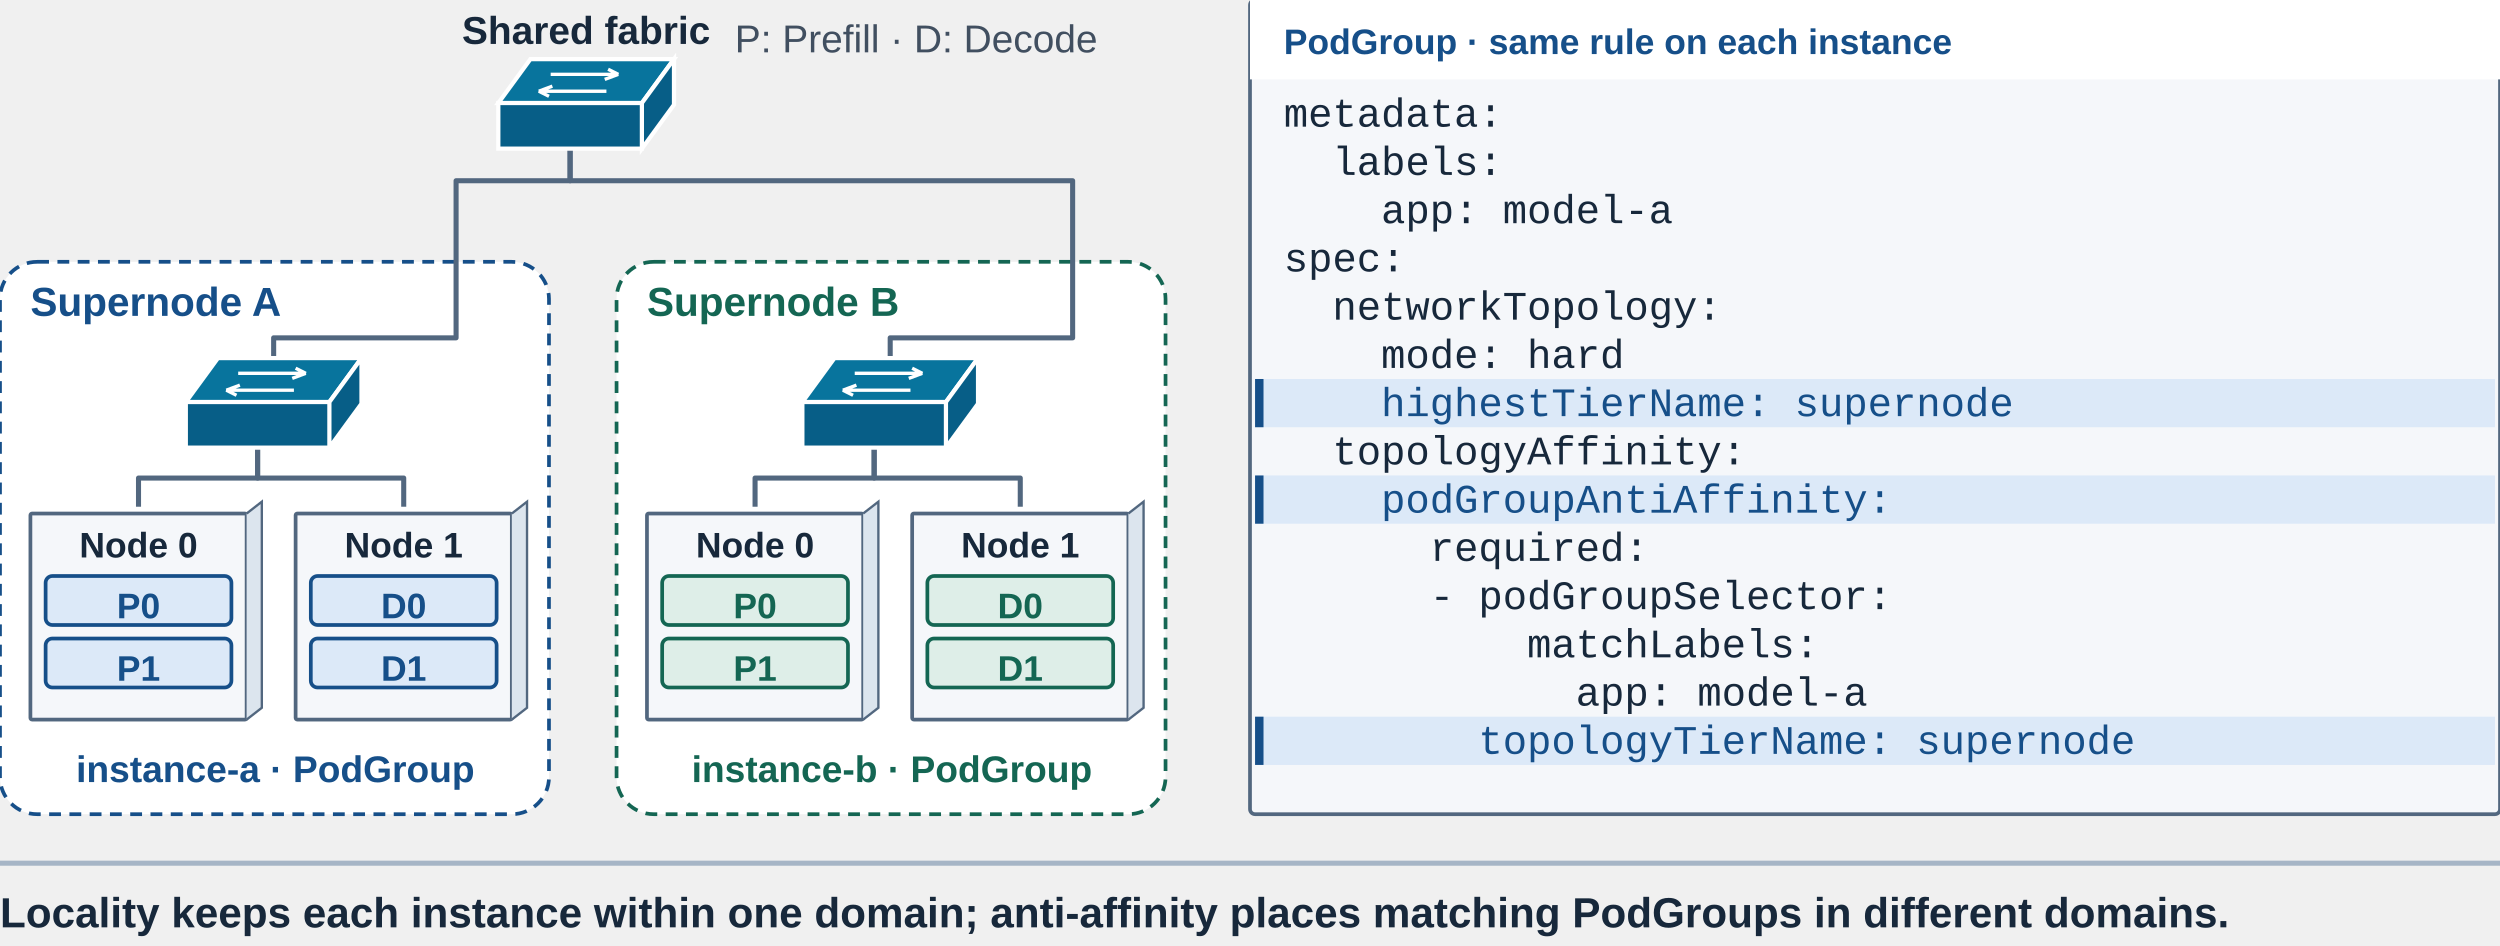
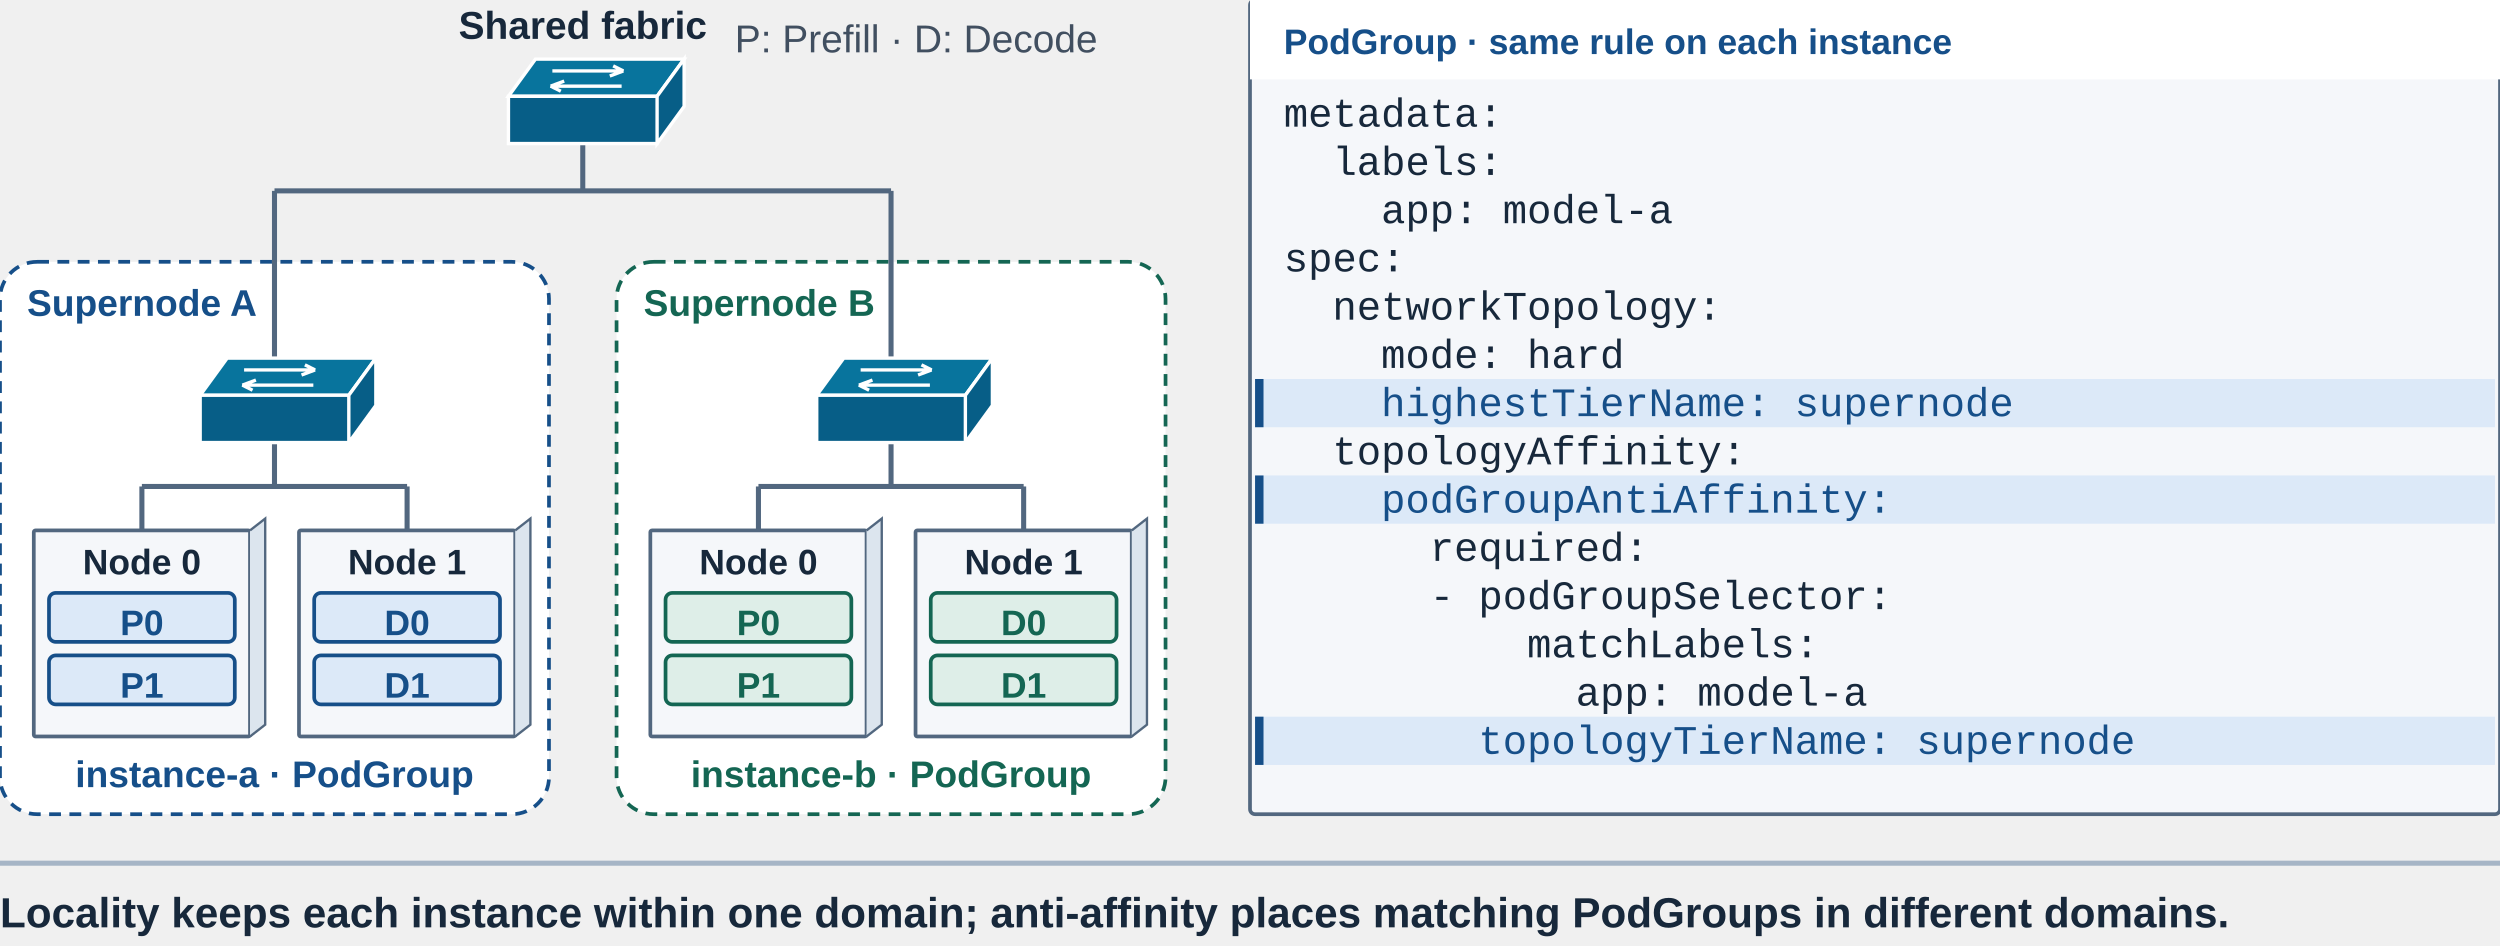
<svg xmlns="http://www.w3.org/2000/svg" width="1480" height="560" viewBox="0 0 1480 560">
  <defs>
-     <marker id="arrow-f2f5f9" viewBox="0 0 12 12" refX="12" refY="6" markerWidth="12" markerHeight="12" markerUnits="userSpaceOnUse" orient="auto">
-       <path d="M0 0 L12 6 L0 12 Z" fill="#f2f5f9" />
+     <marker id="arrow-146653" viewBox="0 0 12 12" refX="12" refY="6" markerWidth="12" markerHeight="12" markerUnits="userSpaceOnUse" orient="auto">
+       <path d="M0 0 L12 6 L0 12 Z" fill="#146653" />
+     </marker>
+     <marker id="arrow-164f89" viewBox="0 0 12 12" refX="12" refY="6" markerWidth="12" markerHeight="12" markerUnits="userSpaceOnUse" orient="auto">
+       <path d="M0 0 L12 6 L0 12 Z" fill="#164f89" />
+     </marker>
+     <marker id="arrow-17283b" viewBox="0 0 12 12" refX="12" refY="6" markerWidth="12" markerHeight="12" markerUnits="userSpaceOnUse" orient="auto">
+       <path d="M0 0 L12 6 L0 12 Z" fill="#17283b" />
+     </marker>
+     <marker id="arrow-414f60" viewBox="0 0 12 12" refX="12" refY="6" markerWidth="12" markerHeight="12" markerUnits="userSpaceOnUse" orient="auto">
+       <path d="M0 0 L12 6 L0 12 Z" fill="#414f60" />
+     </marker>
+     <marker id="arrow-52677f" viewBox="0 0 12 12" refX="12" refY="6" markerWidth="12" markerHeight="12" markerUnits="userSpaceOnUse" orient="auto">
+       <path d="M0 0 L12 6 L0 12 Z" fill="#52677f" />
    </marker>
    <marker id="arrow-62448d" viewBox="0 0 12 12" refX="12" refY="6" markerWidth="12" markerHeight="12" markerUnits="userSpaceOnUse" orient="auto">
      <path d="M0 0 L12 6 L0 12 Z" fill="#62448d" />
    </marker>
-     <marker id="arrow-ffffff" viewBox="0 0 12 12" refX="12" refY="6" markerWidth="12" markerHeight="12" markerUnits="userSpaceOnUse" orient="auto">
-       <path d="M0 0 L12 6 L0 12 Z" fill="#ffffff" />
+     <marker id="arrow-8b621c" viewBox="0 0 12 12" refX="12" refY="6" markerWidth="12" markerHeight="12" markerUnits="userSpaceOnUse" orient="auto">
+       <path d="M0 0 L12 6 L0 12 Z" fill="#8b621c" />
    </marker>
-     <marker id="arrow-414f60" viewBox="0 0 12 12" refX="12" refY="6" markerWidth="12" markerHeight="12" markerUnits="userSpaceOnUse" orient="auto">
-       <path d="M0 0 L12 6 L0 12 Z" fill="#414f60" />
+     <marker id="arrow-a6b5c6" viewBox="0 0 12 12" refX="12" refY="6" markerWidth="12" markerHeight="12" markerUnits="userSpaceOnUse" orient="auto">
+       <path d="M0 0 L12 6 L0 12 Z" fill="#a6b5c6" />
+     </marker>
+     <marker id="arrow-c14421" viewBox="0 0 12 12" refX="12" refY="6" markerWidth="12" markerHeight="12" markerUnits="userSpaceOnUse" orient="auto">
+       <path d="M0 0 L12 6 L0 12 Z" fill="#c14421" />
+     </marker>
+     <marker id="arrow-dce5ee" viewBox="0 0 12 12" refX="12" refY="6" markerWidth="12" markerHeight="12" markerUnits="userSpaceOnUse" orient="auto">
+       <path d="M0 0 L12 6 L0 12 Z" fill="#dce5ee" />
+     </marker>
+     <marker id="arrow-dce9f8" viewBox="0 0 12 12" refX="12" refY="6" markerWidth="12" markerHeight="12" markerUnits="userSpaceOnUse" orient="auto">
+       <path d="M0 0 L12 6 L0 12 Z" fill="#dce9f8" />
+     </marker>
+     <marker id="arrow-deeee8" viewBox="0 0 12 12" refX="12" refY="6" markerWidth="12" markerHeight="12" markerUnits="userSpaceOnUse" orient="auto">
+       <path d="M0 0 L12 6 L0 12 Z" fill="#deeee8" />
    </marker>
    <marker id="arrow-eae3f3" viewBox="0 0 12 12" refX="12" refY="6" markerWidth="12" markerHeight="12" markerUnits="userSpaceOnUse" orient="auto">
      <path d="M0 0 L12 6 L0 12 Z" fill="#eae3f3" />
    </marker>
-     <marker id="arrow-deeee8" viewBox="0 0 12 12" refX="12" refY="6" markerWidth="12" markerHeight="12" markerUnits="userSpaceOnUse" orient="auto">
-       <path d="M0 0 L12 6 L0 12 Z" fill="#deeee8" />
-     </marker>
-     <marker id="arrow-17283b" viewBox="0 0 12 12" refX="12" refY="6" markerWidth="12" markerHeight="12" markerUnits="userSpaceOnUse" orient="auto">
-       <path d="M0 0 L12 6 L0 12 Z" fill="#17283b" />
-     </marker>
-     <marker id="arrow-dce9f8" viewBox="0 0 12 12" refX="12" refY="6" markerWidth="12" markerHeight="12" markerUnits="userSpaceOnUse" orient="auto">
-       <path d="M0 0 L12 6 L0 12 Z" fill="#dce9f8" />
-     </marker>
-     <marker id="arrow-8b621c" viewBox="0 0 12 12" refX="12" refY="6" markerWidth="12" markerHeight="12" markerUnits="userSpaceOnUse" orient="auto">
-       <path d="M0 0 L12 6 L0 12 Z" fill="#8b621c" />
-     </marker>
-     <marker id="arrow-52677f" viewBox="0 0 12 12" refX="12" refY="6" markerWidth="12" markerHeight="12" markerUnits="userSpaceOnUse" orient="auto">
-       <path d="M0 0 L12 6 L0 12 Z" fill="#52677f" />
-     </marker>
-     <marker id="arrow-dce5ee" viewBox="0 0 12 12" refX="12" refY="6" markerWidth="12" markerHeight="12" markerUnits="userSpaceOnUse" orient="auto">
-       <path d="M0 0 L12 6 L0 12 Z" fill="#dce5ee" />
-     </marker>
-     <marker id="arrow-a6b5c6" viewBox="0 0 12 12" refX="12" refY="6" markerWidth="12" markerHeight="12" markerUnits="userSpaceOnUse" orient="auto">
-       <path d="M0 0 L12 6 L0 12 Z" fill="#a6b5c6" />
+     <marker id="arrow-f2f5f9" viewBox="0 0 12 12" refX="12" refY="6" markerWidth="12" markerHeight="12" markerUnits="userSpaceOnUse" orient="auto">
+       <path d="M0 0 L12 6 L0 12 Z" fill="#f2f5f9" />
    </marker>
    <marker id="arrow-fff5e2" viewBox="0 0 12 12" refX="12" refY="6" markerWidth="12" markerHeight="12" markerUnits="userSpaceOnUse" orient="auto">
      <path d="M0 0 L12 6 L0 12 Z" fill="#fff5e2" />
    </marker>
-     <marker id="arrow-164f89" viewBox="0 0 12 12" refX="12" refY="6" markerWidth="12" markerHeight="12" markerUnits="userSpaceOnUse" orient="auto">
-       <path d="M0 0 L12 6 L0 12 Z" fill="#164f89" />
-     </marker>
-     <marker id="arrow-c14421" viewBox="0 0 12 12" refX="12" refY="6" markerWidth="12" markerHeight="12" markerUnits="userSpaceOnUse" orient="auto">
-       <path d="M0 0 L12 6 L0 12 Z" fill="#c14421" />
-     </marker>
-     <marker id="arrow-146653" viewBox="0 0 12 12" refX="12" refY="6" markerWidth="12" markerHeight="12" markerUnits="userSpaceOnUse" orient="auto">
-       <path d="M0 0 L12 6 L0 12 Z" fill="#146653" />
+     <marker id="arrow-ffffff" viewBox="0 0 12 12" refX="12" refY="6" markerWidth="12" markerHeight="12" markerUnits="userSpaceOnUse" orient="auto">
+       <path d="M0 0 L12 6 L0 12 Z" fill="#ffffff" />
    </marker>
  </defs>
  <rect x="0" y="155" width="325" height="327" rx="22" fill="#ffffff" stroke="#164f89" stroke-width="2.2" stroke-dasharray="7 5" />
  <rect x="365" y="155" width="325" height="327" rx="22" fill="#ffffff" stroke="#146653" stroke-width="2.2" stroke-dasharray="7 5" />
-   <path d="M337.5,88 L337.5,107 L270,107 L270,200 L162.0,200 L162.0,212" fill="none" stroke="#52677f" stroke-width="3" stroke-linejoin="round" />
-   <path d="M152.5,265 L152.5,283 L82.0,283 L82.0,300" fill="none" stroke="#52677f" stroke-width="3" stroke-linejoin="round" />
-   <path d="M152.5,265 L152.5,283 L239.0,283 L239.0,300" fill="none" stroke="#52677f" stroke-width="3" stroke-linejoin="round" />
-   <path d="M337.5,88 L337.5,107 L635,107 L635,200 L527.0,200 L527.0,212" fill="none" stroke="#52677f" stroke-width="3" stroke-linejoin="round" />
-   <path d="M517.5,265 L517.5,283 L447.0,283 L447.0,300" fill="none" stroke="#52677f" stroke-width="3" stroke-linejoin="round" />
-   <path d="M517.5,265 L517.5,283 L604.0,283 L604.0,300" fill="none" stroke="#52677f" stroke-width="3" stroke-linejoin="round" />
+   <path d="M162.5,262 L162.5,288" fill="none" stroke="#52677f" stroke-width="3" stroke-linejoin="round" />
+   <path d="M84.0,288 L241.0,288" fill="none" stroke="#52677f" stroke-width="3" stroke-linejoin="round" />
+   <path d="M84.0,288 L84.0,314" fill="none" stroke="#52677f" stroke-width="3" stroke-linejoin="round" />
+   <path d="M241.0,288 L241.0,314" fill="none" stroke="#52677f" stroke-width="3" stroke-linejoin="round" />
+   <path d="M527.5,262 L527.5,288" fill="none" stroke="#52677f" stroke-width="3" stroke-linejoin="round" />
+   <path d="M449.0,288 L606.0,288" fill="none" stroke="#52677f" stroke-width="3" stroke-linejoin="round" />
+   <path d="M449.0,288 L449.0,314" fill="none" stroke="#52677f" stroke-width="3" stroke-linejoin="round" />
+   <path d="M606.0,288 L606.0,314" fill="none" stroke="#52677f" stroke-width="3" stroke-linejoin="round" />
+   <path d="M345,85 L345,113" fill="none" stroke="#52677f" stroke-width="3" stroke-linejoin="round" />
+   <path d="M162.5,113 L527.5,113" fill="none" stroke="#52677f" stroke-width="3" stroke-linejoin="round" />
+   <path d="M162.5,113 L162.5,212" fill="none" stroke="#52677f" stroke-width="3" stroke-linejoin="round" />
+   <path d="M527.5,113 L527.5,212" fill="none" stroke="#52677f" stroke-width="3" stroke-linejoin="round" />
  <path d="M740,47 L1480,47" fill="none" stroke="#164f89" stroke-width="3" stroke-linejoin="round" />
  <path d="M0,511 L1480,511" fill="none" stroke="#a6b5c6" stroke-width="3" stroke-linejoin="round" />
-   <polygon points="295,61 314,35 399,35 380,61" fill="#08749d" stroke="white" stroke-width="2.5" />
-   <path d="M295,61 h85 v27 h-85 Z M380,61 l19,-26 v27 l-19,26 Z" fill="#075e87" stroke="white" stroke-width="2.5" />
-   <path d="M326,44 h40 l-6,-3 m6,3 l-8,3 M359,54 h-40 l6,3 m-6,-3 l8,-3" fill="none" stroke="white" stroke-width="2" />
-   <text x="347.0" y="26" font-family="Liberation Sans, Arial, sans-serif" font-size="23" font-weight="700" fill="#17283b" text-anchor="middle">
-     <tspan x="347.0" dy="0">Shared fabric</tspan>
+   <path d="M301,57 L317,35 H405 L389,57 Z" fill="#08749d" stroke="white" stroke-width="2" />
+   <path d="M301,57 H389 V85 H301 Z M389,57 l16,-22 v28 l-16,22 Z" fill="#075e87" stroke="white" stroke-width="2" />
+   <path d="M327,42 h42 l-6,-3 m6,3 l-8,3 M368,51 h-42 l6,3 m-6,-3 l8,-3" fill="none" stroke="white" stroke-width="2" />
+   <text x="345" y="23" font-family="Liberation Sans, Arial, sans-serif" font-size="23" font-weight="700" fill="#17283b" text-anchor="middle">
+     <tspan x="345" dy="0">Shared fabric</tspan>
  </text>
  <text x="435" y="31" font-family="Liberation Sans, Arial, sans-serif" font-size="23" font-weight="400" fill="#414f60" text-anchor="start">
    <tspan x="435" dy="0">P: Prefill · D: Decode</tspan>
  </text>
  <text x="18" y="187" font-family="Liberation Sans, Arial, sans-serif" font-size="24" font-weight="700" fill="#164f89" text-anchor="start">
-     <tspan x="18" dy="0">Supernode A</tspan>
+     <tspan x="18" dy="0" />
  </text>
-   <polygon points="110,238 129,212 214,212 195,238" fill="#08749d" stroke="white" stroke-width="2.5" />
-   <path d="M110,238 h85 v27 h-85 Z M195,238 l19,-26 v27 l-19,26 Z" fill="#075e87" stroke="white" stroke-width="2.5" />
-   <path d="M141,221 h40 l-6,-3 m6,3 l-8,3 M174,231 h-40 l6,3 m-6,-3 l8,-3" fill="none" stroke="white" stroke-width="2" />
-   <rect x="18" y="304" width="128" height="122" rx="1" fill="#f5f7fa" stroke="#52677f" stroke-width="2.2" />
-   <path d="M146,304 l9,-7 v122 l-9,7" fill="#dce5ee" stroke="#52677f" stroke-width="1.4" />
-   <text x="82.0" y="330" font-family="Liberation Sans, Arial, sans-serif" font-size="21" font-weight="700" fill="#17283b" text-anchor="middle">
-     <tspan x="82.0" dy="0">Node 0</tspan>
+   <text x="16" y="187" font-family="Liberation Sans, Arial, sans-serif" font-size="22" font-weight="700" fill="#164f89" text-anchor="start">
+     <tspan x="16" dy="0">Supernode A</tspan>
  </text>
-   <rect x="27" y="341.0" width="110" height="29.0" rx="4" fill="#dce9f8" stroke="#164f89" stroke-width="2.2" />
-   <text x="82.0" y="366.0" font-family="Liberation Sans, Arial, sans-serif" font-size="21" font-weight="700" fill="#164f89" text-anchor="middle">
-     <tspan x="82.0" dy="0">P0</tspan>
+   <path d="M118.5,234 L134.5,212 H222.5 L206.5,234 Z" fill="#08749d" stroke="white" stroke-width="2" />
+   <path d="M118.5,234 H206.5 V262 H118.5 Z M206.5,234 l16,-22 v28 l-16,22 Z" fill="#075e87" stroke="white" stroke-width="2" />
+   <path d="M144.5,219 h42 l-6,-3 m6,3 l-8,3 M185.5,228 h-42 l6,3 m-6,-3 l8,-3" fill="none" stroke="white" stroke-width="2" />
+   <rect x="20" y="314" width="128" height="122" rx="1" fill="#f5f7fa" stroke="#52677f" stroke-width="2.2" />
+   <path d="M148,314 l9,-7 v122 l-9,7" fill="#dce5ee" stroke="#52677f" stroke-width="1.4" />
+   <text x="84.0" y="340" font-family="Liberation Sans, Arial, sans-serif" font-size="21" font-weight="700" fill="#17283b" text-anchor="middle">
+     <tspan x="84.0" dy="0">Node 0</tspan>
  </text>
-   <rect x="27" y="378.0" width="110" height="29.0" rx="4" fill="#dce9f8" stroke="#164f89" stroke-width="2.2" />
-   <text x="82.0" y="403.0" font-family="Liberation Sans, Arial, sans-serif" font-size="21" font-weight="700" fill="#164f89" text-anchor="middle">
-     <tspan x="82.0" dy="0">P1</tspan>
+   <rect x="29" y="351.0" width="110" height="29.0" rx="4" fill="#dce9f8" stroke="#164f89" stroke-width="2.2" />
+   <text x="84.0" y="376.0" font-family="Liberation Sans, Arial, sans-serif" font-size="21" font-weight="700" fill="#164f89" text-anchor="middle">
+     <tspan x="84.0" dy="0">P0</tspan>
  </text>
-   <rect x="175" y="304" width="128" height="122" rx="1" fill="#f5f7fa" stroke="#52677f" stroke-width="2.2" />
-   <path d="M303,304 l9,-7 v122 l-9,7" fill="#dce5ee" stroke="#52677f" stroke-width="1.4" />
-   <text x="239.0" y="330" font-family="Liberation Sans, Arial, sans-serif" font-size="21" font-weight="700" fill="#17283b" text-anchor="middle">
-     <tspan x="239.0" dy="0">Node 1</tspan>
+   <rect x="29" y="388.0" width="110" height="29.0" rx="4" fill="#dce9f8" stroke="#164f89" stroke-width="2.2" />
+   <text x="84.0" y="413.0" font-family="Liberation Sans, Arial, sans-serif" font-size="21" font-weight="700" fill="#164f89" text-anchor="middle">
+     <tspan x="84.0" dy="0">P1</tspan>
  </text>
-   <rect x="184" y="341.0" width="110" height="29.0" rx="4" fill="#dce9f8" stroke="#164f89" stroke-width="2.2" />
-   <text x="239.0" y="366.0" font-family="Liberation Sans, Arial, sans-serif" font-size="21" font-weight="700" fill="#164f89" text-anchor="middle">
-     <tspan x="239.0" dy="0">D0</tspan>
+   <rect x="177" y="314" width="128" height="122" rx="1" fill="#f5f7fa" stroke="#52677f" stroke-width="2.2" />
+   <path d="M305,314 l9,-7 v122 l-9,7" fill="#dce5ee" stroke="#52677f" stroke-width="1.4" />
+   <text x="241.0" y="340" font-family="Liberation Sans, Arial, sans-serif" font-size="21" font-weight="700" fill="#17283b" text-anchor="middle">
+     <tspan x="241.0" dy="0">Node 1</tspan>
  </text>
-   <rect x="184" y="378.0" width="110" height="29.0" rx="4" fill="#dce9f8" stroke="#164f89" stroke-width="2.2" />
-   <text x="239.0" y="403.0" font-family="Liberation Sans, Arial, sans-serif" font-size="21" font-weight="700" fill="#164f89" text-anchor="middle">
-     <tspan x="239.0" dy="0">D1</tspan>
+   <rect x="186" y="351.0" width="110" height="29.0" rx="4" fill="#dce9f8" stroke="#164f89" stroke-width="2.2" />
+   <text x="241.0" y="376.0" font-family="Liberation Sans, Arial, sans-serif" font-size="21" font-weight="700" fill="#164f89" text-anchor="middle">
+     <tspan x="241.0" dy="0">D0</tspan>
  </text>
-   <text x="163" y="463" font-family="Liberation Sans, Arial, sans-serif" font-size="22" font-weight="700" fill="#164f89" text-anchor="middle">
-     <tspan x="163" dy="0">instance-a · PodGroup</tspan>
+   <rect x="186" y="388.0" width="110" height="29.0" rx="4" fill="#dce9f8" stroke="#164f89" stroke-width="2.2" />
+   <text x="241.0" y="413.0" font-family="Liberation Sans, Arial, sans-serif" font-size="21" font-weight="700" fill="#164f89" text-anchor="middle">
+     <tspan x="241.0" dy="0">D1</tspan>
+   </text>
+   <text x="162.5" y="466" font-family="Liberation Sans, Arial, sans-serif" font-size="22" font-weight="700" fill="#164f89" text-anchor="middle">
+     <tspan x="162.5" dy="0">instance-a · PodGroup</tspan>
  </text>
  <text x="383" y="187" font-family="Liberation Sans, Arial, sans-serif" font-size="24" font-weight="700" fill="#146653" text-anchor="start">
-     <tspan x="383" dy="0">Supernode B</tspan>
+     <tspan x="383" dy="0" />
  </text>
-   <polygon points="475,238 494,212 579,212 560,238" fill="#08749d" stroke="white" stroke-width="2.5" />
-   <path d="M475,238 h85 v27 h-85 Z M560,238 l19,-26 v27 l-19,26 Z" fill="#075e87" stroke="white" stroke-width="2.5" />
-   <path d="M506,221 h40 l-6,-3 m6,3 l-8,3 M539,231 h-40 l6,3 m-6,-3 l8,-3" fill="none" stroke="white" stroke-width="2" />
-   <rect x="383" y="304" width="128" height="122" rx="1" fill="#f5f7fa" stroke="#52677f" stroke-width="2.2" />
-   <path d="M511,304 l9,-7 v122 l-9,7" fill="#dce5ee" stroke="#52677f" stroke-width="1.4" />
-   <text x="447.0" y="330" font-family="Liberation Sans, Arial, sans-serif" font-size="21" font-weight="700" fill="#17283b" text-anchor="middle">
-     <tspan x="447.0" dy="0">Node 0</tspan>
+   <text x="381" y="187" font-family="Liberation Sans, Arial, sans-serif" font-size="22" font-weight="700" fill="#146653" text-anchor="start">
+     <tspan x="381" dy="0">Supernode B</tspan>
  </text>
-   <rect x="392" y="341.0" width="110" height="29.0" rx="4" fill="#deeee8" stroke="#146653" stroke-width="2.2" />
-   <text x="447.0" y="366.0" font-family="Liberation Sans, Arial, sans-serif" font-size="21" font-weight="700" fill="#146653" text-anchor="middle">
-     <tspan x="447.0" dy="0">P0</tspan>
+   <path d="M483.5,234 L499.5,212 H587.5 L571.5,234 Z" fill="#08749d" stroke="white" stroke-width="2" />
+   <path d="M483.5,234 H571.5 V262 H483.5 Z M571.5,234 l16,-22 v28 l-16,22 Z" fill="#075e87" stroke="white" stroke-width="2" />
+   <path d="M509.5,219 h42 l-6,-3 m6,3 l-8,3 M550.5,228 h-42 l6,3 m-6,-3 l8,-3" fill="none" stroke="white" stroke-width="2" />
+   <rect x="385" y="314" width="128" height="122" rx="1" fill="#f5f7fa" stroke="#52677f" stroke-width="2.2" />
+   <path d="M513,314 l9,-7 v122 l-9,7" fill="#dce5ee" stroke="#52677f" stroke-width="1.4" />
+   <text x="449.0" y="340" font-family="Liberation Sans, Arial, sans-serif" font-size="21" font-weight="700" fill="#17283b" text-anchor="middle">
+     <tspan x="449.0" dy="0">Node 0</tspan>
  </text>
-   <rect x="392" y="378.0" width="110" height="29.0" rx="4" fill="#deeee8" stroke="#146653" stroke-width="2.2" />
-   <text x="447.0" y="403.0" font-family="Liberation Sans, Arial, sans-serif" font-size="21" font-weight="700" fill="#146653" text-anchor="middle">
-     <tspan x="447.0" dy="0">P1</tspan>
+   <rect x="394" y="351.0" width="110" height="29.0" rx="4" fill="#deeee8" stroke="#146653" stroke-width="2.2" />
+   <text x="449.0" y="376.0" font-family="Liberation Sans, Arial, sans-serif" font-size="21" font-weight="700" fill="#146653" text-anchor="middle">
+     <tspan x="449.0" dy="0">P0</tspan>
  </text>
-   <rect x="540" y="304" width="128" height="122" rx="1" fill="#f5f7fa" stroke="#52677f" stroke-width="2.2" />
-   <path d="M668,304 l9,-7 v122 l-9,7" fill="#dce5ee" stroke="#52677f" stroke-width="1.4" />
-   <text x="604.0" y="330" font-family="Liberation Sans, Arial, sans-serif" font-size="21" font-weight="700" fill="#17283b" text-anchor="middle">
-     <tspan x="604.0" dy="0">Node 1</tspan>
+   <rect x="394" y="388.0" width="110" height="29.0" rx="4" fill="#deeee8" stroke="#146653" stroke-width="2.2" />
+   <text x="449.0" y="413.0" font-family="Liberation Sans, Arial, sans-serif" font-size="21" font-weight="700" fill="#146653" text-anchor="middle">
+     <tspan x="449.0" dy="0">P1</tspan>
  </text>
-   <rect x="549" y="341.0" width="110" height="29.0" rx="4" fill="#deeee8" stroke="#146653" stroke-width="2.2" />
-   <text x="604.0" y="366.0" font-family="Liberation Sans, Arial, sans-serif" font-size="21" font-weight="700" fill="#146653" text-anchor="middle">
-     <tspan x="604.0" dy="0">D0</tspan>
+   <rect x="542" y="314" width="128" height="122" rx="1" fill="#f5f7fa" stroke="#52677f" stroke-width="2.2" />
+   <path d="M670,314 l9,-7 v122 l-9,7" fill="#dce5ee" stroke="#52677f" stroke-width="1.4" />
+   <text x="606.0" y="340" font-family="Liberation Sans, Arial, sans-serif" font-size="21" font-weight="700" fill="#17283b" text-anchor="middle">
+     <tspan x="606.0" dy="0">Node 1</tspan>
  </text>
-   <rect x="549" y="378.0" width="110" height="29.0" rx="4" fill="#deeee8" stroke="#146653" stroke-width="2.2" />
-   <text x="604.0" y="403.0" font-family="Liberation Sans, Arial, sans-serif" font-size="21" font-weight="700" fill="#146653" text-anchor="middle">
-     <tspan x="604.0" dy="0">D1</tspan>
+   <rect x="551" y="351.0" width="110" height="29.0" rx="4" fill="#deeee8" stroke="#146653" stroke-width="2.2" />
+   <text x="606.0" y="376.0" font-family="Liberation Sans, Arial, sans-serif" font-size="21" font-weight="700" fill="#146653" text-anchor="middle">
+     <tspan x="606.0" dy="0">D0</tspan>
  </text>
-   <text x="528" y="463" font-family="Liberation Sans, Arial, sans-serif" font-size="22" font-weight="700" fill="#146653" text-anchor="middle">
-     <tspan x="528" dy="0">instance-b · PodGroup</tspan>
+   <rect x="551" y="388.0" width="110" height="29.0" rx="4" fill="#deeee8" stroke="#146653" stroke-width="2.2" />
+   <text x="606.0" y="413.0" font-family="Liberation Sans, Arial, sans-serif" font-size="21" font-weight="700" fill="#146653" text-anchor="middle">
+     <tspan x="606.0" dy="0">D1</tspan>
+   </text>
+   <text x="527.5" y="466" font-family="Liberation Sans, Arial, sans-serif" font-size="22" font-weight="700" fill="#146653" text-anchor="middle">
+     <tspan x="527.5" dy="0">instance-b · PodGroup</tspan>
  </text>
  <rect x="740" y="0" width="740" height="482" rx="3" fill="#f5f7fa" stroke="#52677f" stroke-width="2.2" />
  <rect x="740" y="0" width="740" height="47" rx="0" fill="#ffffff" stroke="none" stroke-width="2.2" />
  <text x="760" y="32" font-family="Liberation Sans, Arial, sans-serif" font-size="21" font-weight="700" fill="#164f89" text-anchor="start">
    <tspan x="760" dy="0">PodGroup · same rule on each instance</tspan>
  </text>
  <text x="760" y="75.0" xml:space="preserve" font-family="Liberation Mono" font-size="24" font-weight="400" fill="#17283b">metadata:</text>
  <text x="760" y="103.56" xml:space="preserve" font-family="Liberation Mono" font-size="24" font-weight="400" fill="#17283b">  labels:</text>
  <text x="760" y="132.12" xml:space="preserve" font-family="Liberation Mono" font-size="24" font-weight="400" fill="#17283b">    app: model-a</text>
  <text x="760" y="160.68" xml:space="preserve" font-family="Liberation Mono" font-size="24" font-weight="400" fill="#17283b">spec:</text>
  <text x="760" y="189.24" xml:space="preserve" font-family="Liberation Mono" font-size="24" font-weight="400" fill="#17283b">  networkTopology:</text>
  <text x="760" y="217.8" xml:space="preserve" font-family="Liberation Mono" font-size="24" font-weight="400" fill="#17283b">    mode: hard</text>
  <rect x="743" y="224.36" width="734" height="28.56" rx="0" fill="#dce9f8" stroke="none" stroke-width="2.2" />
  <rect x="743" y="224.36" width="5" height="28.56" rx="0" fill="#164f89" stroke="none" stroke-width="2.2" />
  <text x="760" y="246.36" xml:space="preserve" font-family="Liberation Mono" font-size="24" font-weight="400" fill="#164f89">    highestTierName: supernode</text>
  <text x="760" y="274.92" xml:space="preserve" font-family="Liberation Mono" font-size="24" font-weight="400" fill="#17283b">  topologyAffinity:</text>
  <rect x="743" y="281.48" width="734" height="28.56" rx="0" fill="#dce9f8" stroke="none" stroke-width="2.2" />
  <rect x="743" y="281.48" width="5" height="28.56" rx="0" fill="#164f89" stroke="none" stroke-width="2.2" />
  <text x="760" y="303.48" xml:space="preserve" font-family="Liberation Mono" font-size="24" font-weight="400" fill="#164f89">    podGroupAntiAffinity:</text>
  <text x="760" y="332.04" xml:space="preserve" font-family="Liberation Mono" font-size="24" font-weight="400" fill="#17283b">      required:</text>
  <text x="760" y="360.6" xml:space="preserve" font-family="Liberation Mono" font-size="24" font-weight="400" fill="#17283b">      - podGroupSelector:</text>
  <text x="760" y="389.16" xml:space="preserve" font-family="Liberation Mono" font-size="24" font-weight="400" fill="#17283b">          matchLabels:</text>
  <text x="760" y="417.72" xml:space="preserve" font-family="Liberation Mono" font-size="24" font-weight="400" fill="#17283b">            app: model-a</text>
  <rect x="743" y="424.28" width="734" height="28.56" rx="0" fill="#dce9f8" stroke="none" stroke-width="2.2" />
  <rect x="743" y="424.28" width="5" height="28.56" rx="0" fill="#164f89" stroke="none" stroke-width="2.2" />
  <text x="760" y="446.28" xml:space="preserve" font-family="Liberation Mono" font-size="24" font-weight="400" fill="#164f89">        topologyTierName: supernode</text>
  <text x="0" y="549" font-family="Liberation Sans, Arial, sans-serif" font-size="25" font-weight="700" fill="#17283b" text-anchor="start">
    <tspan x="0" dy="0">Locality keeps each instance within one domain; anti-affinity places matching PodGroups in different domains.</tspan>
  </text>
</svg>
